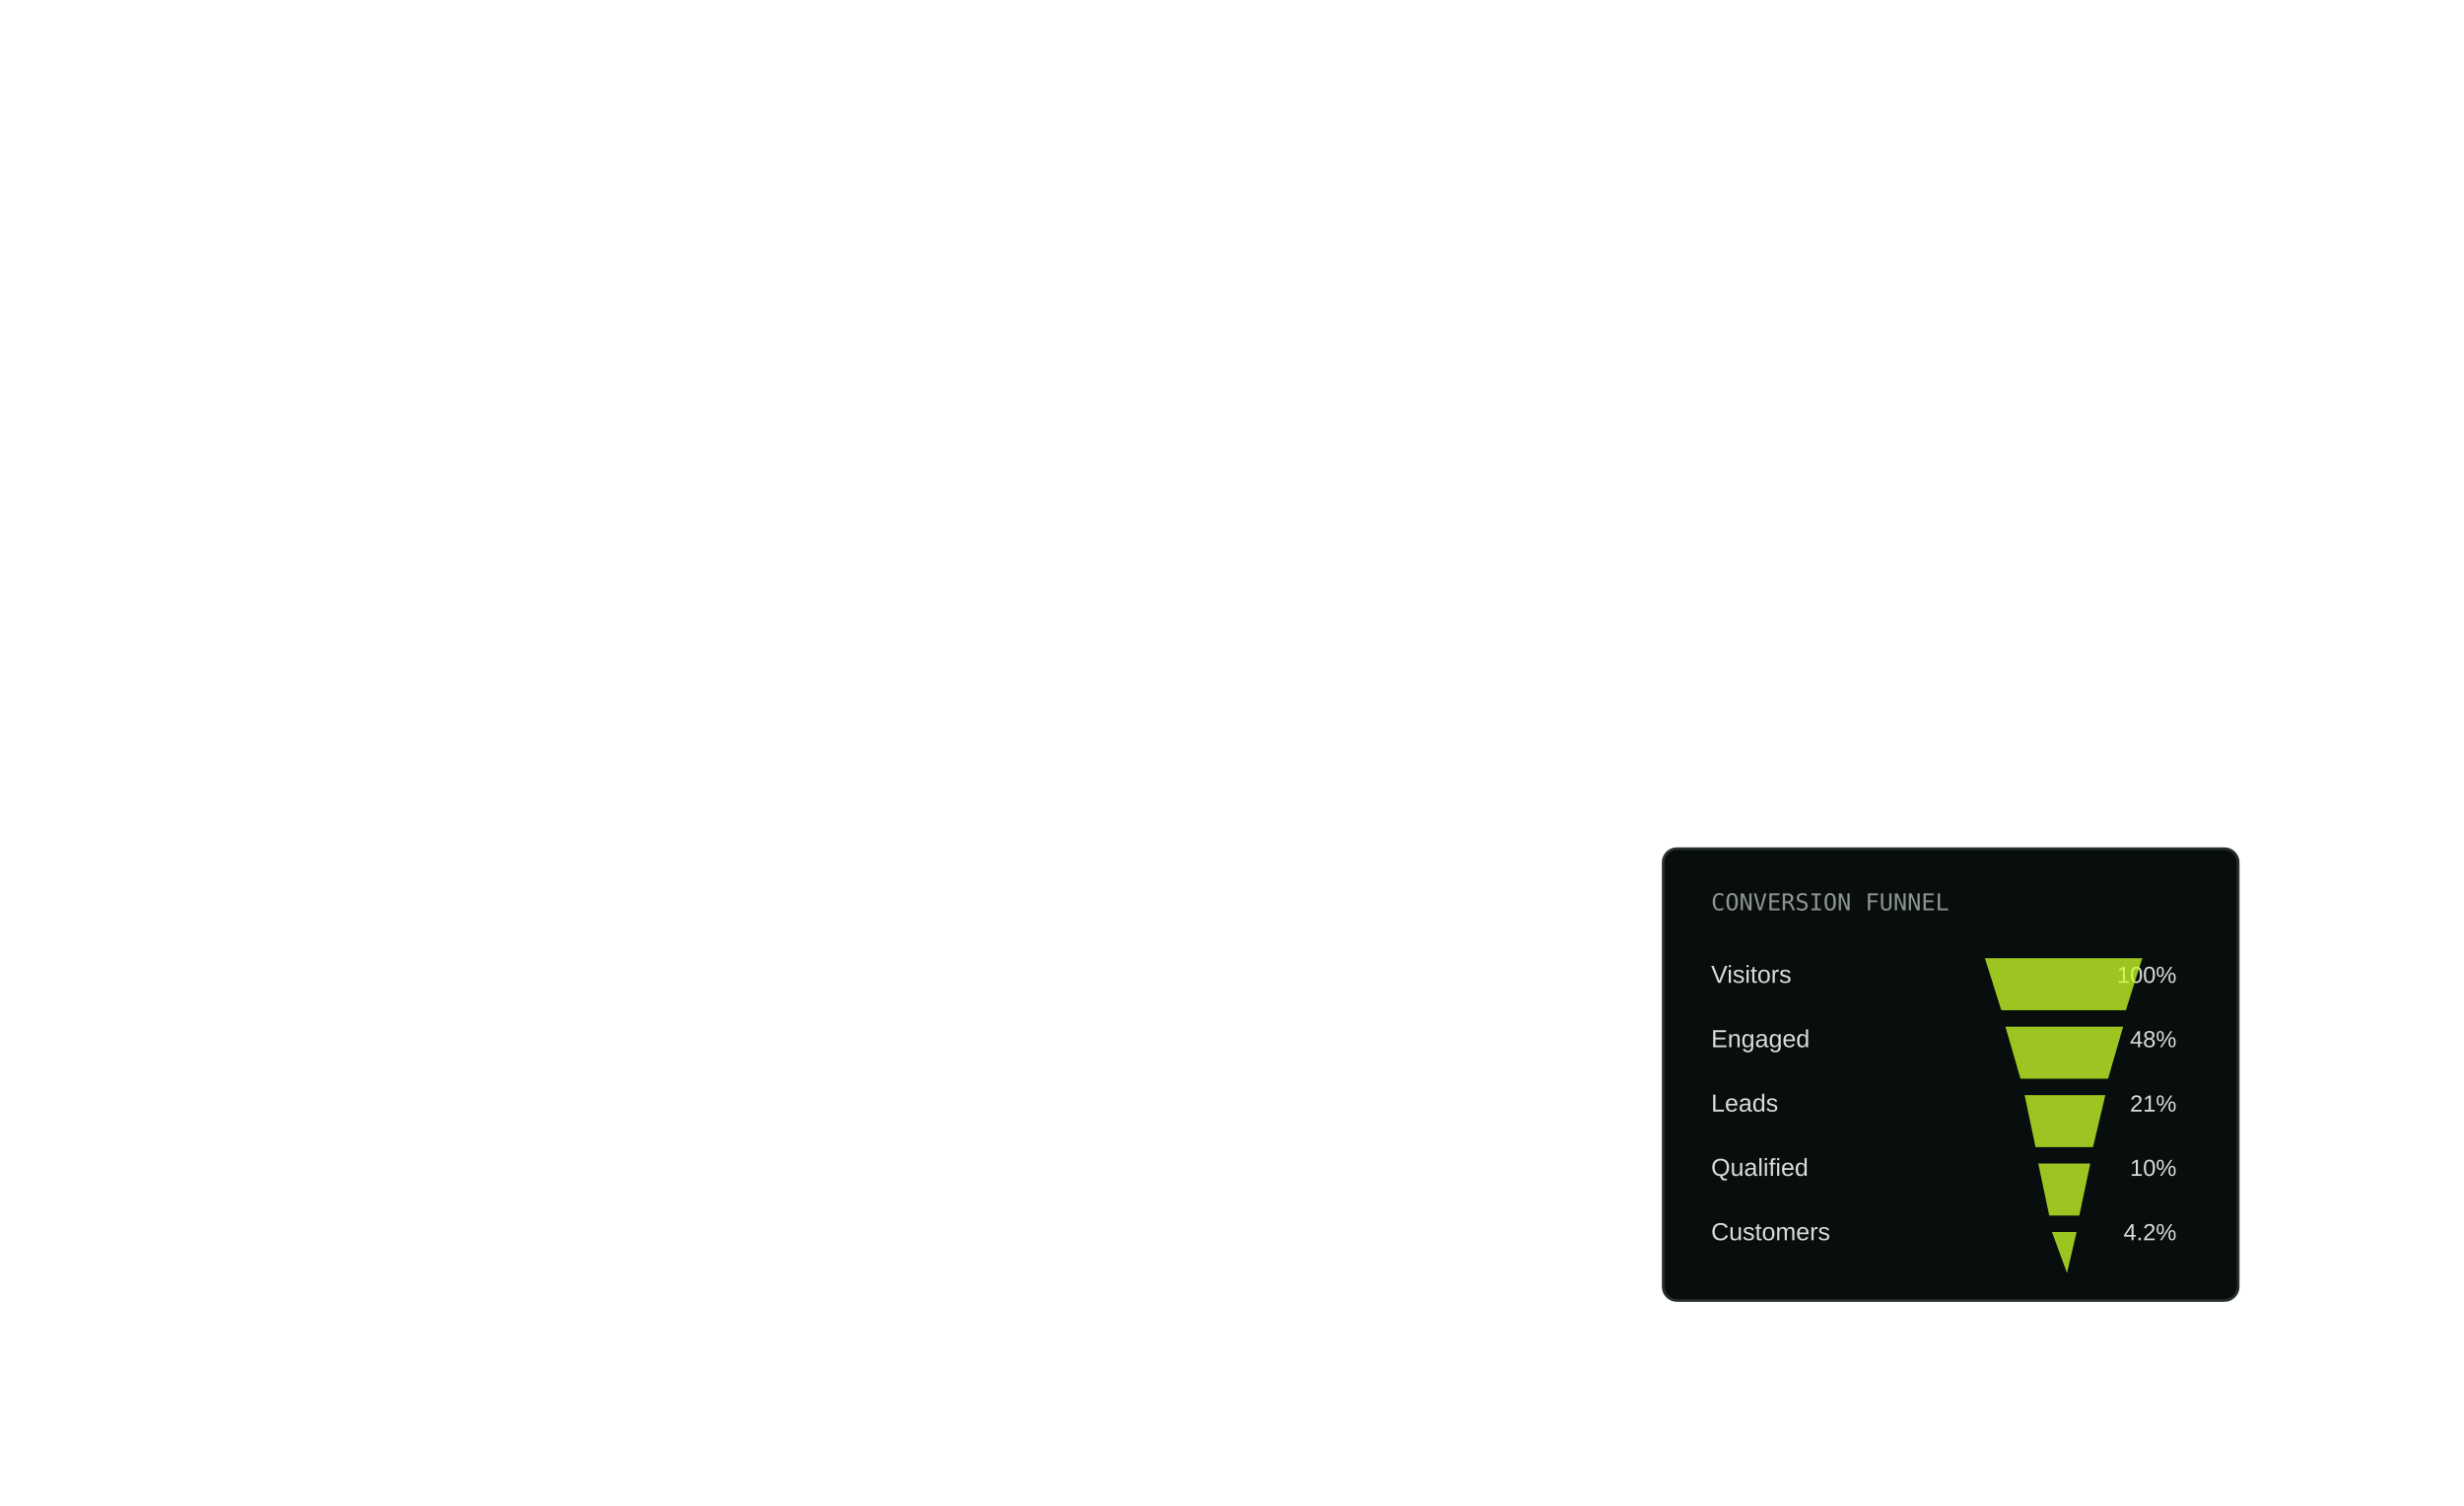
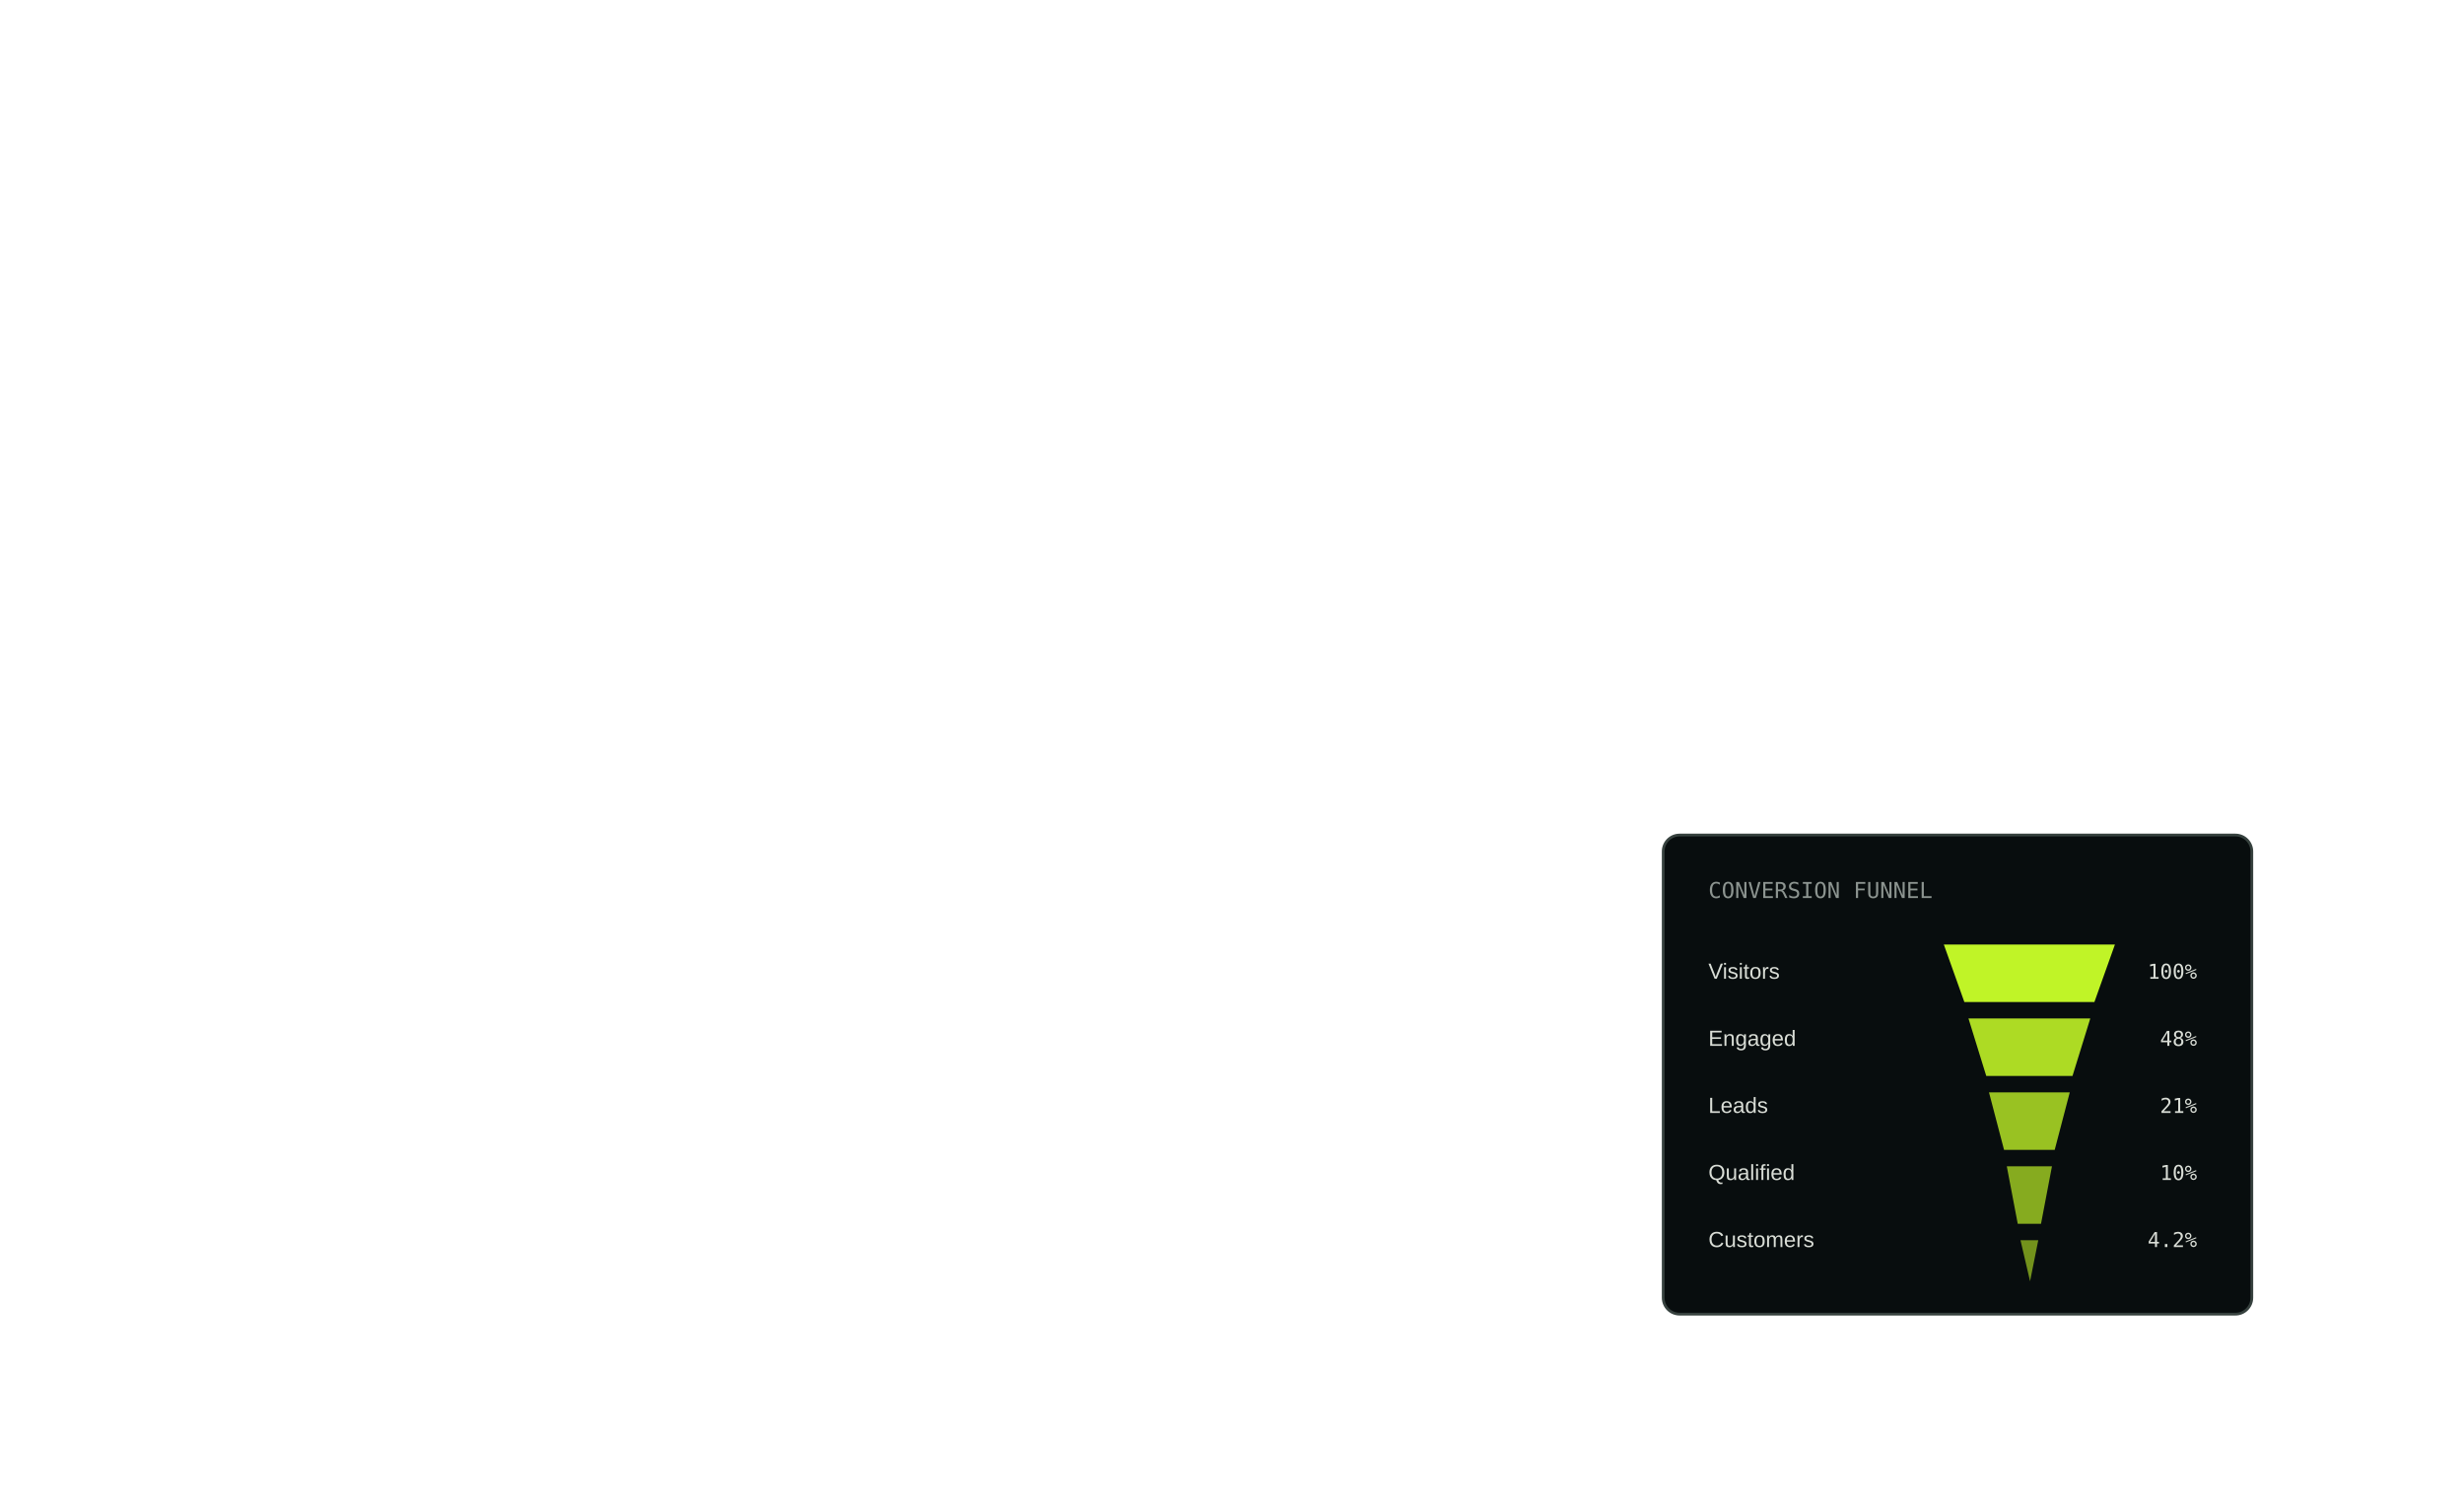
<svg xmlns="http://www.w3.org/2000/svg" viewBox="0 0 1800 1100">
-   <rect x="1215" y="620" width="420" height="330" rx="10" fill="#080d0e" stroke="#27302e" stroke-width="2" />
-   <text x="1250" y="665" fill="#8c9490" font-family="ui-monospace,SFMono-Regular,Menlo,monospace" font-size="17">CONVERSION FUNNEL</text>
-   <g font-family="Arial" font-size="18" fill="#d9ddd6">
-     <text x="1250" y="718">Visitors</text>
-     <text x="1250" y="765">Engaged</text>
-     <text x="1250" y="812">Leads</text>
-     <text x="1250" y="859">Qualified</text>
-     <text x="1250" y="906">Customers</text>
+   <rect x="1215" y="610" width="430" height="350" rx="12" fill="#080d0e" stroke="#36413e" stroke-width="2" />
+   <text x="1248" y="656" fill="#8c9490" font-family="ui-monospace,SFMono-Regular,Menlo,monospace" font-size="16">CONVERSION FUNNEL</text>
+   <g font-family="Arial" font-size="16" fill="#d9ddd6">
+     <text x="1248" y="715">Visitors</text>
+     <text x="1248" y="764">Engaged</text>
+     <text x="1248" y="813">Leads</text>
+     <text x="1248" y="862">Qualified</text>
+     <text x="1248" y="911">Customers</text>
  </g>
-   <g font-family="Arial" font-size="17" fill="#d9ddd6" text-anchor="end">
-     <text x="1590" y="718">100%</text>
-     <text x="1590" y="765">48%</text>
-     <text x="1590" y="812">21%</text>
-     <text x="1590" y="859">10%</text>
-     <text x="1590" y="906">4.2%</text>
+   <g fill="#caff28">
+     <path d="M1420 690h125l-15 42h-95Z" opacity=".95" />
+     <path d="M1438 744h89l-13 42h-63Z" opacity=".85" />
+     <path d="M1453 798h59l-11 42h-37Z" opacity=".75" />
+     <path d="M1466 852h33l-8 42h-17Z" opacity=".65" />
+     <path d="M1476 906h13l-6 30Z" opacity=".55" />
  </g>
-   <path d="M1450 700h115l-12 38h-91Zm15 50h86l-11 38h-64Zm14 50h59l-9 38h-42Zm10 50h38l-8 38h-22Zm10 50h18l-7 30Z" fill="#caff28" opacity=".76" />
+   <g font-family="ui-monospace,SFMono-Regular,Menlo,monospace" font-size="15" fill="#d9ddd6" text-anchor="end">
+     <text x="1605" y="715">100%</text>
+     <text x="1605" y="764">48%</text>
+     <text x="1605" y="813">21%</text>
+     <text x="1605" y="862">10%</text>
+     <text x="1605" y="911">4.2%</text>
+   </g>
</svg>
